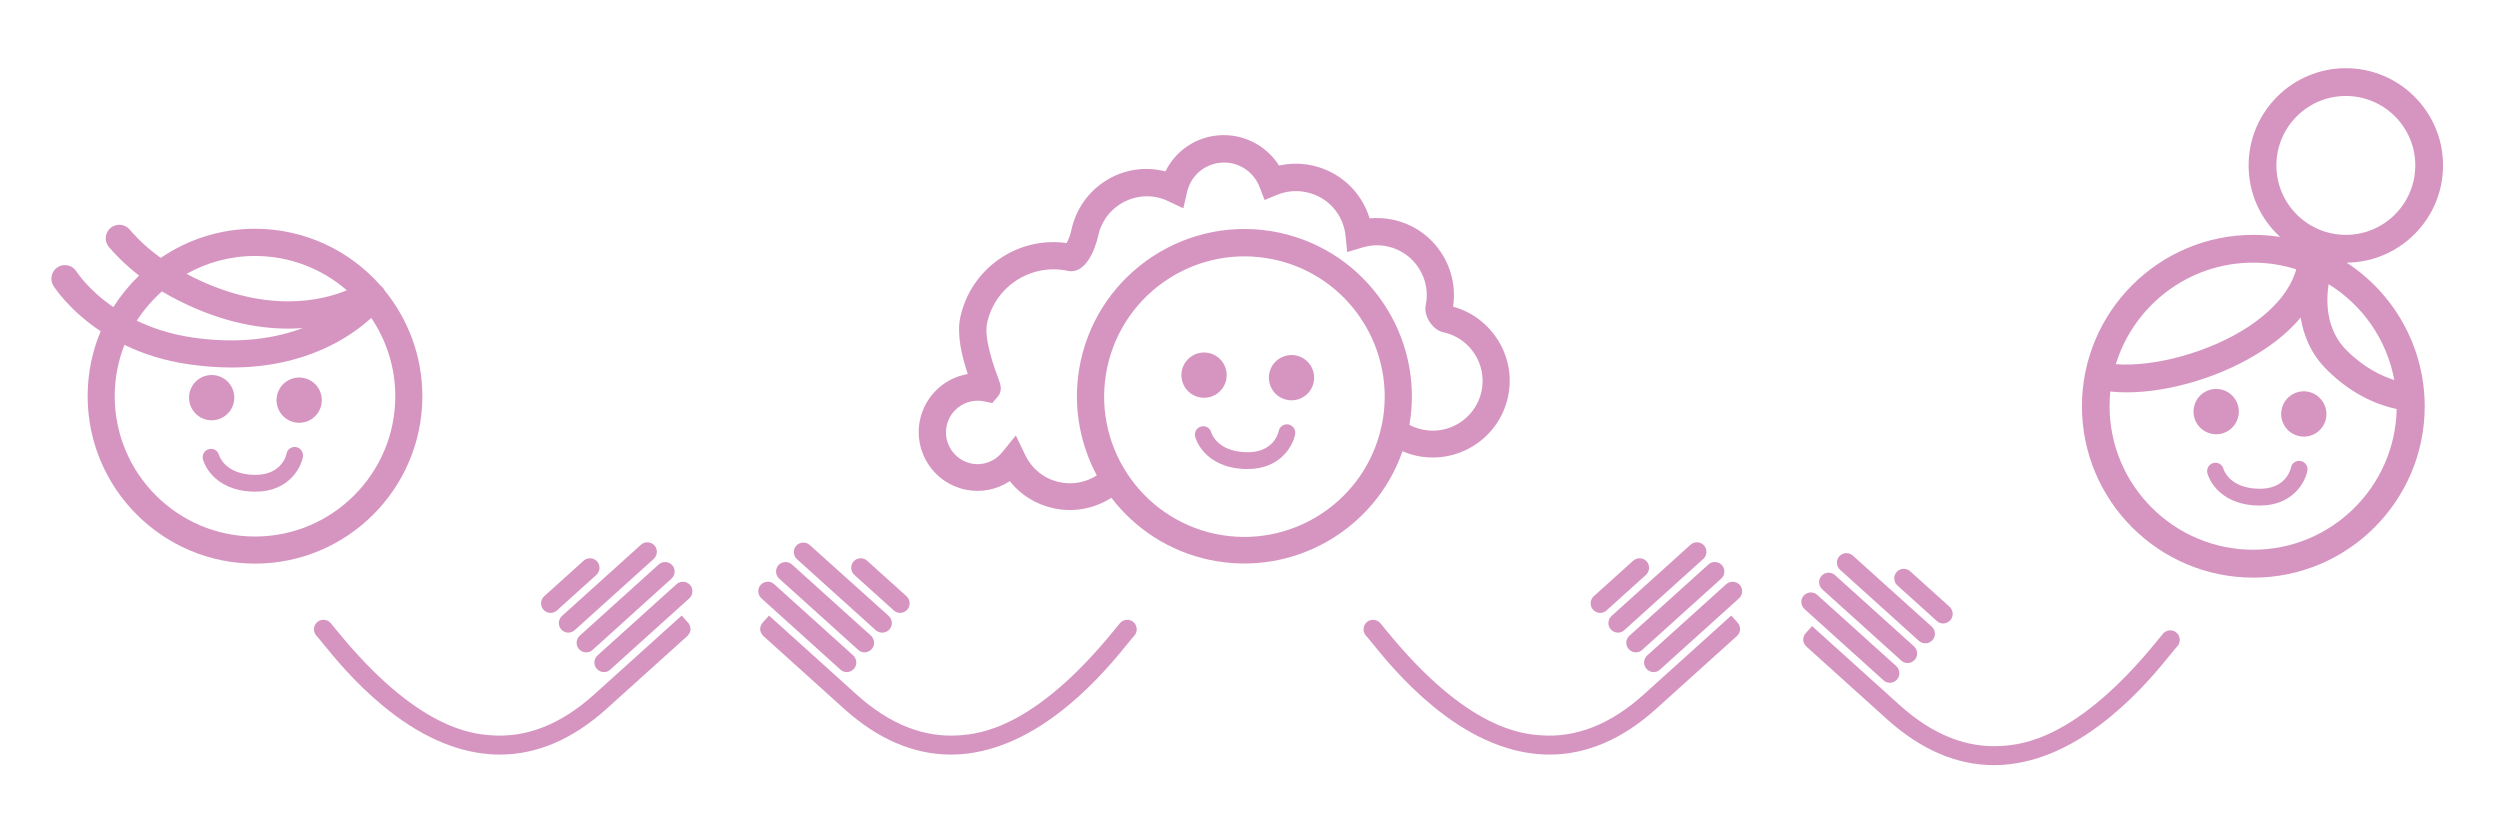
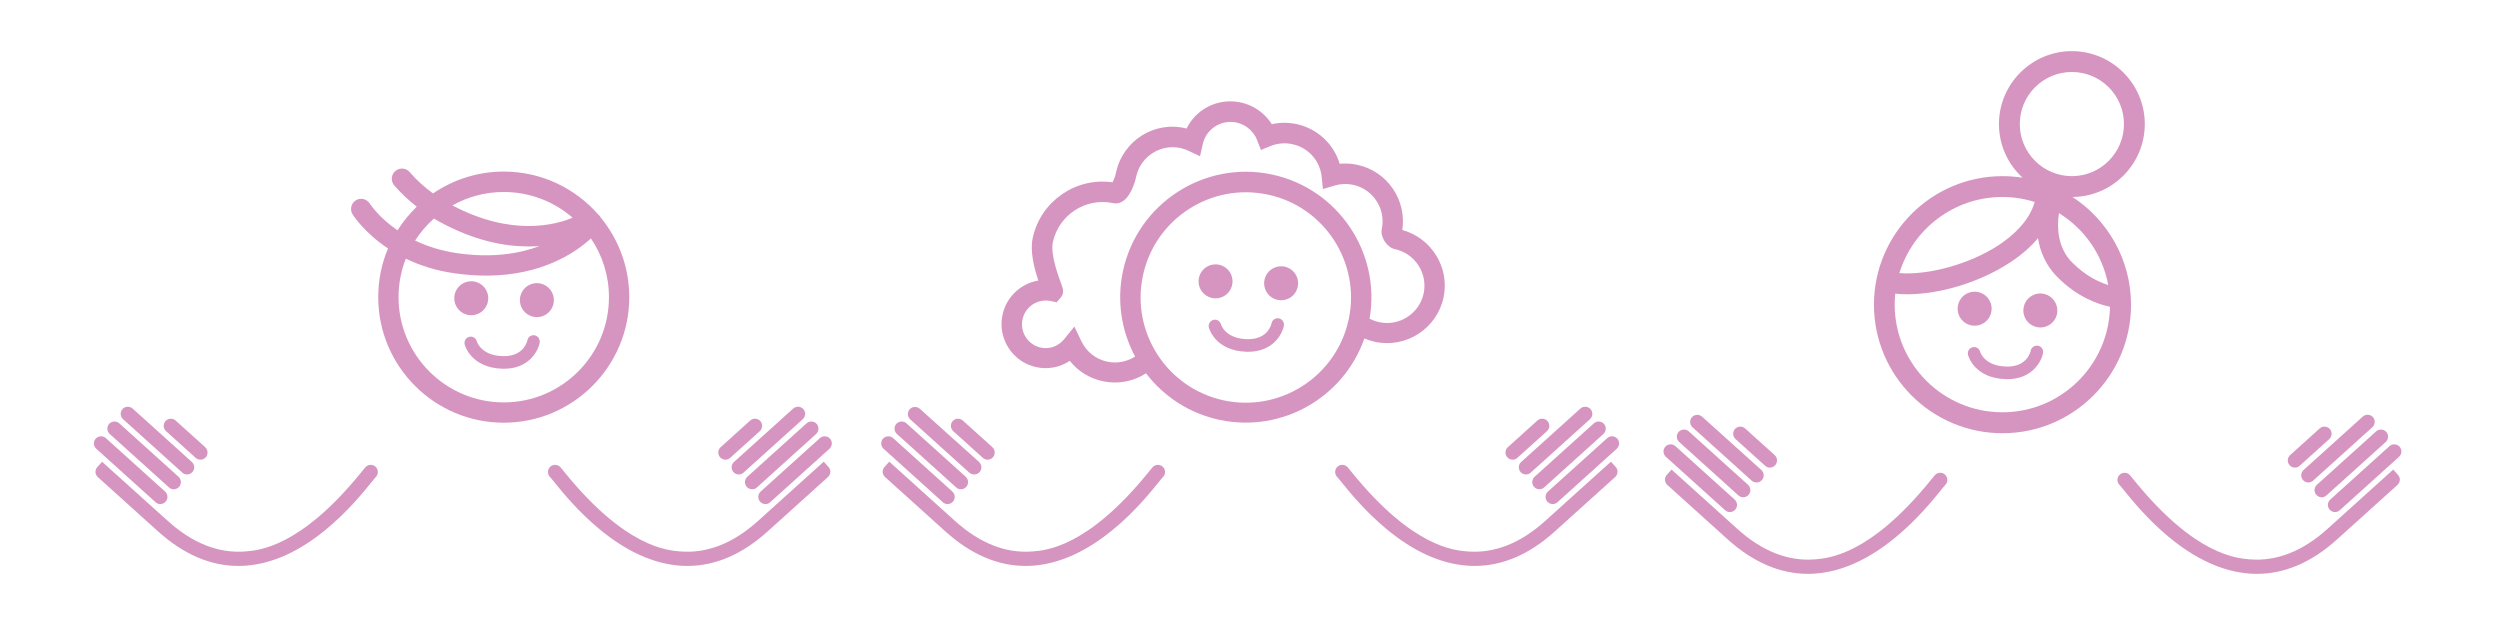
- <svg xmlns="http://www.w3.org/2000/svg" version="1.1" x="0px" y="0px" viewBox="0 0 1800 600" style="enable-background:new 0 0 1800 600;" xml:space="preserve">
+ <svg xmlns="http://www.w3.org/2000/svg" version="1.1" x="0px" y="0px" viewBox="0 0 2400 600" style="enable-background:new 0 0 2400 600;" xml:space="preserve">
  <style type="text/css">
	.st0{fill:#BEA3CC;}
	.st1{fill:#442856;}
	.st2{fill:#D695C0;}
	.st3{fill:#785089;}
	.st4{fill:none;stroke:#442856;stroke-width:15;stroke-miterlimit:10;}
	.st5{fill:#E34D99;}
	.st6{fill:#EC8231;}
	.st7{fill:#76BF60;}
	.st8{fill:#489B91;}
	.st9{fill:none;stroke:#BEA3CC;stroke-width:15;stroke-linecap:round;stroke-miterlimit:10;stroke-dasharray:12,21;}
	.st10{clip-path:url(#SVGID_2_);}
	.st11{fill:none;stroke:#D695C0;stroke-width:16;stroke-miterlimit:10;}
	.st12{fill:none;stroke:#785089;stroke-width:15;stroke-linecap:round;stroke-miterlimit:10;}
	.st13{fill:#C7E2C0;}
	.st14{fill:#9BD2CA;}
	.st15{fill:#FBC089;}
	.st16{fill:#E9A6C9;}
	.st17{fill:#F0CEE2;}
+ 	.st18{fill:none;stroke:#442856;stroke-width:15;stroke-linecap:round;stroke-miterlimit:10;}
</style>
  <g id="Layer_1">
    <g>
-       <g>
-         <path class="st2" d="M1115.6,543.3c-2.5,0-5-0.1-7.6-0.3c-25.3-2-51.1-13.7-76.7-34.9c-20.5-16.9-35.5-35.4-43.6-45.4     c-1.8-2.3-3.3-4-4.2-5c-2.5-2.8-2.3-7.1,0.5-9.7c2.8-2.5,7.1-2.3,9.7,0.5c1.1,1.3,2.6,3.1,4.6,5.6     c57.9,71.2,97.7,74.3,110.8,75.3c25.6,2,50.6-7.9,74.3-29.3l63.1-56.9l4.6,5.1c0.2,0.2,4.2,4.8-0.5,9.6l0,0c0,0-0.2,0.2-0.5,0.5     c0,0,0,0,0,0l-0.6,0.5c-3.5,3.1-16.2,14.6-56.9,51.3C1168.3,532.2,1142.4,543.3,1115.6,543.3z" />
-         <path class="st2" d="M1190.6,483.9c-1.9,0-3.7-0.8-5.1-2.3c-2.5-2.8-2.3-7.1,0.5-9.7l56.9-51.3c2.8-2.5,7.1-2.3,9.7,0.5     c2.5,2.8,2.3,7.1-0.5,9.7l-56.9,51.3C1193.8,483.4,1192.2,483.9,1190.6,483.9z" />
-         <path class="st2" d="M1177.8,469.7c-1.9,0-3.7-0.8-5.1-2.3c-2.5-2.8-2.3-7.1,0.5-9.7l56.9-51.3c2.8-2.5,7.1-2.3,9.7,0.5     c2.5,2.8,2.3,7.1-0.5,9.7l-56.9,51.3C1181,469.2,1179.4,469.7,1177.8,469.7z" />
-         <path class="st2" d="M1152.1,441.3c-1.9,0-3.7-0.8-5.1-2.3c-2.5-2.8-2.3-7.1,0.5-9.7l28.4-25.6c2.8-2.5,7.1-2.3,9.7,0.5     c2.5,2.8,2.3,7.1-0.5,9.7l-28.4,25.6C1155.4,440.7,1153.8,441.3,1152.1,441.3z" />
-         <path class="st2" d="M1164.9,455.5c-1.9,0-3.7-0.8-5.1-2.3c-2.5-2.8-2.3-7.1,0.5-9.7l56.9-51.3c2.8-2.5,7.1-2.3,9.7,0.5     c2.5,2.8,2.3,7.1-0.5,9.7l-56.9,51.3C1168.2,454.9,1166.6,455.5,1164.9,455.5z" />
-       </g>
-       <g>
-         <path class="st2" d="M684.6,543.3c2.5,0,5-0.1,7.6-0.3c25.3-2,51.1-13.7,76.7-34.9c20.5-16.9,35.5-35.4,43.6-45.4     c1.8-2.3,3.3-4,4.2-5c2.5-2.8,2.3-7.1-0.5-9.7c-2.8-2.5-7.1-2.3-9.7,0.5c-1.1,1.3-2.6,3.1-4.6,5.6     c-57.9,71.2-97.7,74.3-110.8,75.3c-25.6,2-50.6-7.9-74.3-29.3l-63.1-56.9l-4.6,5.1c-0.2,0.2-4.2,4.8,0.5,9.6l0,0     c0,0,0.2,0.2,0.5,0.5c0,0,0,0,0,0l0.6,0.5c3.5,3.1,16.2,14.6,56.9,51.3C632,532.2,657.9,543.3,684.6,543.3z" />
-         <path class="st2" d="M609.7,483.9c1.9,0,3.7-0.8,5.1-2.3c2.5-2.8,2.3-7.1-0.5-9.7l-56.9-51.3c-2.8-2.5-7.1-2.3-9.7,0.5     c-2.5,2.8-2.3,7.1,0.5,9.7l56.9,51.3C606.4,483.4,608,483.9,609.7,483.9z" />
-         <path class="st2" d="M622.5,469.7c1.9,0,3.7-0.8,5.1-2.3c2.5-2.8,2.3-7.1-0.5-9.7l-56.9-51.3c-2.8-2.5-7.1-2.3-9.7,0.5     c-2.5,2.8-2.3,7.1,0.5,9.7l56.9,51.3C619.2,469.2,620.9,469.7,622.5,469.7z" />
-         <path class="st2" d="M648.1,441.3c1.9,0,3.7-0.8,5.1-2.3c2.5-2.8,2.3-7.1-0.5-9.7l-28.4-25.6c-2.8-2.5-7.1-2.3-9.7,0.5     c-2.5,2.8-2.3,7.1,0.5,9.7l28.4,25.6C644.8,440.7,646.5,441.3,648.1,441.3z" />
-         <path class="st2" d="M635.3,455.5c1.9,0,3.7-0.8,5.1-2.3c2.5-2.8,2.3-7.1-0.5-9.7L583,392.4c-2.8-2.5-7.1-2.3-9.7,0.5     c-2.5,2.8-2.3,7.1,0.5,9.7l56.9,51.3C632,454.9,633.7,455.5,635.3,455.5z" />
-       </g>
-       <g>
-         <path class="st2" d="M1046.2,220.8c4.4-28.8-14.4-56.5-43.3-62.6c-5.5-1.2-11.2-1.5-16.8-1c-5.8-19.1-21.4-33.8-41.5-38.1     c-7.9-1.7-15.9-1.6-23.7,0.1c-7.9-12.5-21.5-20.8-36.6-21.8c-19.4-1.3-36.9,9.2-45.2,26c-30.6-7.9-61.2,11.6-67.7,42.2     c-0.7,3.4-2.2,7.1-3.4,9.4c-35.3-5-69,18.2-76.6,53.5c-2.6,12.1,0.9,27.3,5.4,40.8c-16.6,2.8-30.7,15.5-34.4,33     c-4.9,22.9,9.8,45.4,32.6,50.2c11.3,2.4,22.7,0.1,32-6.1c7.9,10,19,16.9,31.8,19.6c14.4,3.1,29.2,0.2,41.4-7.6     c16.9,22.1,41.4,38.5,70.7,44.7c60,12.7,119.2-21.7,138.9-78.2c3.3,1.4,6.7,2.5,10.3,3.3c29.9,6.3,59.4-12.8,65.7-42.7     C1091.9,257,1074.3,228.5,1046.2,220.8z M994.8,306.5c0,0.1-0.1,0.3-0.1,0.4l0,0c-0.1,0.5-0.3,0.9-0.4,1.4l-0.9,3.8     c-13.9,51.3-65.8,83.4-118.4,72.3c-54.5-11.6-89.4-65.3-77.8-119.8c11.6-54.5,65.3-89.4,119.8-77.8     C971.4,198.2,1006.3,252,994.8,306.5z M1066.7,281.7c-4.1,19.3-23.2,31.7-42.5,27.6c-3.3-0.7-6.4-1.8-9.4-3.4     c11-63.4-30.3-124.9-93.8-138.4c-65-13.8-129.2,27.9-143,92.9c-6.1,28.9-1.3,57.6,11.7,81.9c-7.9,5-17.4,6.9-26.7,4.9     c-11-2.3-20-9.5-24.9-19.7l-6.7-14l-9.8,12.1c-5.5,6.8-14.1,9.9-22.4,8.1c-12.3-2.6-20.2-14.8-17.6-27.1     c2.6-12.3,14.8-20.2,27.1-17.6l5.7,1.2l3.8-4.4c3.9-4.5,2.2-8.9,0.5-13.6c-2.6-6.9-10.4-28-8-39.5c5.6-26.4,31.6-43.3,58-37.7     c15.8,3.3,21.8-24.1,22-25.3c4.1-19.3,23.2-31.7,42.5-27.6c2.6,0.6,5.2,1.4,7.8,2.7l11,5.2l2.7-11.8c3-13.1,15-22,28.5-21.1     c10.6,0.7,19.9,7.6,23.7,17.6l3.6,9.3l9.2-3.8c6.6-2.7,13.9-3.3,20.9-1.8c15.3,3.2,26.6,15.8,28.2,31.4l1.2,11.7l11.3-3.4     c5.7-1.7,11.8-1.9,17.6-0.7c19.3,4.1,31.7,23.2,27.6,42.5c-1.6,7.6,5,17.7,12.6,19.3C1058.4,243.3,1070.8,262.4,1066.7,281.7z" />
-         <ellipse transform="matrix(0.9958 -9.180736e-02 9.180736e-02 0.9958 -21.1407 80.7254)" class="st2" cx="866.9" cy="270.1" rx="16.3" ry="16.3" />
-         <ellipse transform="matrix(0.895 -0.446 0.446 0.895 -23.6405 443.3102)" class="st2" cx="929.9" cy="271.9" rx="16.3" ry="16.3" />
-         <path class="st2" d="M927.7,305.6c-3.2-0.6-6.4,1.5-7,4.7c-0.3,1.6-3.9,15.8-23.4,15.3c-20.9-0.5-25-13.6-25.2-14.3     c-0.9-3.2-4.1-5.1-7.3-4.2c-3.2,0.8-5.1,4.1-4.3,7.3c0.2,0.9,6.1,22.5,36.5,23.3c0.4,0,0.9,0,1.3,0c23.2,0,32.5-16.2,34.2-25     C933.1,309.4,931,306.3,927.7,305.6z" />
-       </g>
-       <g>
-         <path class="st2" d="M359.9,543.3c-2.5,0-5-0.1-7.6-0.3c-25.3-2-51.1-13.7-76.7-34.9c-20.5-16.9-35.5-35.4-43.6-45.4     c-1.8-2.3-3.3-4-4.2-5c-2.5-2.8-2.3-7.1,0.5-9.7c2.8-2.5,7.1-2.3,9.7,0.5c1.1,1.3,2.6,3.1,4.6,5.6     c57.9,71.2,97.7,74.3,110.8,75.3c25.6,2,50.6-7.9,74.3-29.3l63.1-56.9l4.6,5.1c0.2,0.2,4.2,4.8-0.5,9.6l0,0c0,0-0.2,0.2-0.5,0.5     c0,0,0,0,0,0l-0.6,0.5c-3.5,3.1-16.2,14.6-56.9,51.3C412.5,532.2,386.7,543.3,359.9,543.3z" />
-         <path class="st2" d="M434.8,483.9c-1.9,0-3.7-0.8-5.1-2.3c-2.5-2.8-2.3-7.1,0.5-9.7l56.9-51.3c2.8-2.5,7.1-2.3,9.7,0.5     c2.5,2.8,2.3,7.1-0.5,9.7l-56.9,51.3C438.1,483.4,436.5,483.9,434.8,483.9z" />
-         <path class="st2" d="M422,469.7c-1.9,0-3.7-0.8-5.1-2.3c-2.5-2.8-2.3-7.1,0.5-9.7l56.9-51.3c2.8-2.5,7.1-2.3,9.7,0.5     c2.5,2.8,2.3,7.1-0.5,9.7L426.6,468C425.3,469.2,423.7,469.7,422,469.7z" />
-         <path class="st2" d="M396.4,441.3c-1.9,0-3.7-0.8-5.1-2.3c-2.5-2.8-2.3-7.1,0.5-9.7l28.4-25.6c2.8-2.5,7.1-2.3,9.7,0.5     c2.5,2.8,2.3,7.1-0.5,9.7L401,439.5C399.7,440.7,398,441.3,396.4,441.3z" />
-         <path class="st2" d="M409.2,455.5c-1.9,0-3.7-0.8-5.1-2.3c-2.5-2.8-2.3-7.1,0.5-9.7l56.9-51.3c2.8-2.5,7.1-2.3,9.7,0.5     c2.5,2.8,2.3,7.1-0.5,9.7l-56.9,51.3C412.5,454.9,410.8,455.5,409.2,455.5z" />
-       </g>
-       <g>
-         <path class="st2" d="M1689.6,189.1c38.3-0.3,69.4-31.6,69.4-70c0-38.6-31.4-70-70-70s-70,31.4-70,70c0,20.4,8.7,38.7,22.7,51.5     c-6.3-1-12.8-1.5-19.3-1.5c-68,0-123.4,55.3-123.4,123.4s55.3,123.4,123.4,123.4s123.4-55.3,123.4-123.4     C1745.7,249.2,1723.3,211.1,1689.6,189.1z M1639,119.1c0-27.6,22.4-50,50-50s50,22.4,50,50c0,27.6-22.4,50-50,50     S1639,146.7,1639,119.1z M1723.9,273.6c-8.8-2.7-21.6-8.6-34.5-21.5c-15-15-14.6-35.8-12.8-47.5     C1700.9,219.6,1718.5,244.4,1723.9,273.6z M1622.3,189.1c10.8,0,21.2,1.7,31,4.8c-5.2,18.5-21,32.4-34.1,41.1     c-27.7,18.4-67.8,29.4-95.8,27.2C1536.4,219.9,1575.8,189.1,1622.3,189.1z M1622.3,395.8c-57,0-103.4-46.4-103.4-103.4     c0-3.6,0.2-7.1,0.5-10.5c3.7,0.4,7.6,0.6,11.7,0.6c31.4,0,70.1-11.6,99.1-30.9c10.6-7,19.4-14.7,26.3-23     c1.9,12.4,7.1,25.9,18.7,37.5c19.3,19.3,38.9,26,50.4,28.4C1724.5,350.6,1678.6,395.8,1622.3,395.8z" />
-         <path class="st2" d="M1611.6,299.7c1.9-8.8-3.8-17.5-12.6-19.3c-8.8-1.9-17.5,3.8-19.3,12.6c-1.9,8.8,3.8,17.5,12.6,19.3     C1601.1,314.2,1609.8,308.5,1611.6,299.7z" />
-         <path class="st2" d="M1662.1,282.1c-8.8-1.9-17.5,3.8-19.3,12.6c-1.9,8.8,3.8,17.5,12.6,19.3c8.8,1.9,17.5-3.8,19.3-12.6     C1676.5,292.7,1670.9,284,1662.1,282.1z" />
-         <path class="st2" d="M1656.5,331.9c-3.2-0.6-6.4,1.5-7,4.7c-0.3,1.6-3.9,15.8-23.4,15.3c-20.9-0.5-25-13.6-25.2-14.3     c-0.9-3.2-4.1-5.1-7.3-4.2c-3.2,0.8-5.1,4.1-4.3,7.3c0.2,0.9,6.1,22.5,36.5,23.3c0.5,0,0.9,0,1.3,0c23.2,0,32.5-16.2,34.2-25     C1661.9,335.7,1659.8,332.5,1656.5,331.9z" />
-       </g>
-       <g>
-         <ellipse transform="matrix(0.9958 -9.180736e-02 9.180736e-02 0.9958 -25.6432 15.2035)" class="st2" cx="152.4" cy="286.3" rx="16.3" ry="16.3" />
-         <ellipse transform="matrix(0.895 -0.446 0.446 0.895 -105.8665 126.3362)" class="st2" cx="215.4" cy="288.1" rx="16.3" ry="16.3" />
-         <path class="st2" d="M213.3,321.9c-3.3-0.6-6.4,1.5-7,4.8c-0.1,0.6-3.3,15.7-23.4,15.2c-20.9-0.5-25-13.6-25.2-14.3     c-0.9-3.2-4.1-5.1-7.3-4.2c-3.2,0.8-5.1,4.1-4.3,7.3c0.2,0.9,6.1,22.5,36.5,23.3c0.4,0,0.9,0,1.3,0c23.2,0,32.5-16.2,34.2-25     C218.6,325.6,216.5,322.5,213.3,321.9z" />
-         <path class="st2" d="M277,209.2c-0.7-1.3-1.6-2.5-2.8-3.4c0,0-0.1,0-0.1-0.1c-22.1-25.1-54.5-41-90.5-41     c-25.2,0-48.5,7.8-67.9,21c-8.4-6.1-15.9-12.9-22.4-20.5c-3.5-4.1-9.7-4.5-13.8-1c-4.1,3.5-4.5,9.7-1,13.8     c6.4,7.4,13.7,14.3,21.6,20.4c-7,6.8-13.2,14.4-18.5,22.7c-17.8-12.2-26-24.8-26.6-25.7c-2.9-4.5-8.9-5.9-13.4-3.1     c-4.6,2.9-6,8.9-3.1,13.5c0.7,1.1,11.2,17.6,34,32.7c-6.1,14.4-9.4,30.2-9.4,46.8c0,66.5,54.1,120.5,120.5,120.5     c66.5,0,120.5-54.1,120.5-120.5C304.1,256.5,293.9,230,277,209.2z M249.7,209c-16.7,7-58.6,18.2-115.4-11.8     c14.6-8.2,31.4-12.9,49.3-12.9C208.8,184.3,232,193.6,249.7,209z M116.6,209.8c1.9,1.1,3.8,2.2,5.7,3.3     c32.9,17.9,61.8,23.5,85,23.5c3.7,0,7.3-0.1,10.7-0.4c-19.1,7.2-45.1,11.7-78.7,6.9c-16.1-2.3-29.6-6.8-40.8-12.2     C103.6,223,109.7,215.9,116.6,209.8z M183.6,386.3c-55.7,0-101-45.3-101-101c0-13.1,2.5-25.5,7-37c12.9,6.3,28.5,11.5,47,14.1     c10.7,1.5,20.7,2.2,30.1,2.2c53.9,0,86.2-22.5,100.6-35.7c10.9,16.1,17.3,35.5,17.3,56.4C284.6,341,239.3,386.3,183.6,386.3z" />
-       </g>
-       <g>
-         <path class="st2" d="M1435.6,550.9c2.5,0,5-0.1,7.6-0.3c25.3-2,51.1-13.7,76.7-34.9c20.5-16.9,35.5-35.4,43.6-45.4     c1.8-2.3,3.3-4,4.2-5c2.5-2.8,2.3-7.1-0.5-9.7c-2.8-2.5-7.1-2.3-9.7,0.5c-1.1,1.3-2.6,3.1-4.6,5.6     c-57.9,71.2-97.7,74.3-110.8,75.3c-25.6,2-50.6-7.9-74.3-29.3l-63.1-56.9l-4.6,5.1c-0.2,0.2-4.2,4.8,0.5,9.6l0,0     c0,0,0.2,0.2,0.5,0.5c0,0,0,0,0,0l0.6,0.5c3.5,3.1,16.2,14.6,56.9,51.3C1383,539.8,1408.9,550.9,1435.6,550.9z" />
-         <path class="st2" d="M1360.7,491.6c1.9,0,3.7-0.8,5.1-2.3c2.5-2.8,2.3-7.1-0.5-9.7l-56.9-51.3c-2.8-2.5-7.1-2.3-9.7,0.5     c-2.5,2.8-2.3,7.1,0.5,9.7l56.9,51.3C1357.4,491,1359.1,491.6,1360.7,491.6z" />
-         <path class="st2" d="M1373.5,477.4c1.9,0,3.7-0.8,5.1-2.3c2.5-2.8,2.3-7.1-0.5-9.7l-56.9-51.3c-2.8-2.5-7.1-2.3-9.7,0.5     c-2.5,2.8-2.3,7.1,0.5,9.7l56.9,51.3C1370.2,476.8,1371.9,477.4,1373.5,477.4z" />
-         <path class="st2" d="M1399.1,448.9c1.9,0,3.7-0.8,5.1-2.3c2.5-2.8,2.3-7.1-0.5-9.7l-28.4-25.6c-2.8-2.5-7.1-2.3-9.7,0.5     c-2.5,2.8-2.3,7.1,0.5,9.7l28.4,25.6C1395.9,448.4,1397.5,448.9,1399.1,448.9z" />
-         <path class="st2" d="M1386.3,463.2c1.9,0,3.7-0.8,5.1-2.3c2.5-2.8,2.3-7.1-0.5-9.7L1334,400c-2.8-2.5-7.1-2.3-9.7,0.5     c-2.5,2.8-2.3,7.1,0.5,9.7l56.9,51.3C1383,462.6,1384.7,463.2,1386.3,463.2z" />
-       </g>
+       <path class="st2" d="M1415.6,543.3c-2.5,0-5-0.1-7.6-0.3c-25.3-2-51.1-13.7-76.7-34.9c-20.5-16.9-35.5-35.4-43.6-45.4    c-1.8-2.3-3.3-4-4.2-5c-2.5-2.8-2.3-7.1,0.5-9.7c2.8-2.5,7.1-2.3,9.7,0.5c1.1,1.3,2.6,3.1,4.6,5.6c57.9,71.2,97.7,74.3,110.8,75.3    c25.6,2,50.6-7.9,74.3-29.3l63.1-56.9l4.6,5.1c0.2,0.2,4.2,4.8-0.5,9.6l0,0c0,0-0.2,0.2-0.5,0.5c0,0,0,0,0,0l-0.6,0.5    c-3.5,3.1-16.2,14.6-56.9,51.3C1468.3,532.2,1442.4,543.3,1415.6,543.3z" />
+       <path class="st2" d="M1490.6,483.9c-1.9,0-3.7-0.8-5.1-2.3c-2.5-2.8-2.3-7.1,0.5-9.7l56.9-51.3c2.8-2.5,7.1-2.3,9.7,0.5    c2.5,2.8,2.3,7.1-0.5,9.7l-56.9,51.3C1493.8,483.4,1492.2,483.9,1490.6,483.9z" />
+       <path class="st2" d="M1477.8,469.7c-1.9,0-3.7-0.8-5.1-2.3c-2.5-2.8-2.3-7.1,0.5-9.7l56.9-51.3c2.8-2.5,7.1-2.3,9.7,0.5    c2.5,2.8,2.3,7.1-0.5,9.7l-56.9,51.3C1481,469.2,1479.4,469.7,1477.8,469.7z" />
+       <path class="st2" d="M1452.1,441.3c-1.9,0-3.7-0.8-5.1-2.3c-2.5-2.8-2.3-7.1,0.5-9.7l28.4-25.6c2.8-2.5,7.1-2.3,9.7,0.5    c2.5,2.8,2.3,7.1-0.5,9.7l-28.4,25.6C1455.4,440.7,1453.8,441.3,1452.1,441.3z" />
+       <path class="st2" d="M1464.9,455.5c-1.9,0-3.7-0.8-5.1-2.3c-2.5-2.8-2.3-7.1,0.5-9.7l56.9-51.3c2.8-2.5,7.1-2.3,9.7,0.5    c2.5,2.8,2.3,7.1-0.5,9.7l-56.9,51.3C1468.2,454.9,1466.6,455.5,1464.9,455.5z" />
+     </g>
+     <g>
+       <path class="st2" d="M984.6,543.3c2.5,0,5-0.1,7.6-0.3c25.3-2,51.1-13.7,76.7-34.9c20.5-16.9,35.5-35.4,43.6-45.4    c1.8-2.3,3.3-4,4.2-5c2.5-2.8,2.3-7.1-0.5-9.7c-2.8-2.5-7.1-2.3-9.7,0.5c-1.1,1.3-2.6,3.1-4.6,5.6    c-57.9,71.2-97.7,74.3-110.8,75.3c-25.6,2-50.6-7.9-74.3-29.3l-63.1-56.9l-4.6,5.1c-0.2,0.2-4.2,4.8,0.5,9.6l0,0    c0,0,0.2,0.2,0.5,0.5c0,0,0,0,0,0l0.6,0.5c3.5,3.1,16.2,14.6,56.9,51.3C932,532.2,957.9,543.3,984.6,543.3z" />
+       <path class="st2" d="M909.7,483.9c1.9,0,3.7-0.8,5.1-2.3c2.5-2.8,2.3-7.1-0.5-9.7l-56.9-51.3c-2.8-2.5-7.1-2.3-9.7,0.5    c-2.5,2.8-2.3,7.1,0.5,9.7l56.9,51.3C906.4,483.4,908,483.9,909.7,483.9z" />
+       <path class="st2" d="M922.5,469.7c1.9,0,3.7-0.8,5.1-2.3c2.5-2.8,2.3-7.1-0.5-9.7l-56.9-51.3c-2.8-2.5-7.1-2.3-9.7,0.5    c-2.5,2.8-2.3,7.1,0.5,9.7l56.9,51.3C919.2,469.2,920.9,469.7,922.5,469.7z" />
+       <path class="st2" d="M948.1,441.3c1.9,0,3.7-0.8,5.1-2.3c2.5-2.8,2.3-7.1-0.5-9.7l-28.4-25.6c-2.8-2.5-7.1-2.3-9.7,0.5    c-2.5,2.8-2.3,7.1,0.5,9.7l28.4,25.6C944.8,440.7,946.5,441.3,948.1,441.3z" />
+       <path class="st2" d="M935.3,455.5c1.9,0,3.7-0.8,5.1-2.3c2.5-2.8,2.3-7.1-0.5-9.7L883,392.4c-2.8-2.5-7.1-2.3-9.7,0.5    c-2.5,2.8-2.3,7.1,0.5,9.7l56.9,51.3C932,454.9,933.7,455.5,935.3,455.5z" />
+     </g>
+     <g>
+       <path class="st2" d="M1346.2,220.8c4.4-28.8-14.4-56.5-43.3-62.6c-5.5-1.2-11.2-1.5-16.8-1c-5.8-19.1-21.4-33.8-41.5-38.1    c-7.9-1.7-15.9-1.6-23.7,0.1c-7.9-12.5-21.5-20.8-36.6-21.8c-19.4-1.3-36.9,9.2-45.2,26c-30.6-7.9-61.2,11.6-67.7,42.2    c-0.7,3.4-2.2,7.1-3.4,9.4c-35.3-5-69,18.2-76.6,53.5c-2.6,12.1,0.9,27.3,5.4,40.8c-16.6,2.8-30.7,15.5-34.4,33    c-4.9,22.9,9.8,45.4,32.6,50.2c11.3,2.4,22.7,0.1,32-6.1c7.9,10,19,16.9,31.8,19.6c14.4,3.1,29.2,0.2,41.4-7.6    c16.9,22.1,41.4,38.5,70.7,44.7c60,12.7,119.2-21.7,138.9-78.2c3.3,1.4,6.7,2.5,10.3,3.3c29.9,6.3,59.4-12.8,65.7-42.7    C1391.9,257,1374.3,228.5,1346.2,220.8z M1294.8,306.5c0,0.1-0.1,0.3-0.1,0.4l0,0c-0.1,0.5-0.3,0.9-0.4,1.4l-0.9,3.8    c-13.9,51.3-65.8,83.4-118.4,72.3c-54.5-11.6-89.4-65.3-77.8-119.8c11.6-54.5,65.3-89.4,119.8-77.8    C1271.4,198.2,1306.3,252,1294.8,306.5z M1366.7,281.7c-4.1,19.3-23.2,31.7-42.5,27.6c-3.3-0.7-6.4-1.8-9.4-3.4    c11-63.4-30.3-124.9-93.8-138.4c-65-13.8-129.2,27.9-143,92.9c-6.1,28.9-1.3,57.6,11.7,81.9c-7.9,5-17.4,6.9-26.7,4.9    c-11-2.3-20-9.5-24.9-19.7l-6.7-14l-9.8,12.1c-5.5,6.8-14.1,9.9-22.4,8.1c-12.3-2.6-20.2-14.8-17.6-27.1    c2.6-12.3,14.8-20.2,27.1-17.6l5.7,1.2l3.8-4.4c3.9-4.5,2.2-8.9,0.5-13.6c-2.6-6.9-10.4-28-8-39.5c5.6-26.4,31.6-43.3,58-37.7    c15.8,3.3,21.8-24.1,22-25.3c4.1-19.3,23.2-31.7,42.5-27.6c2.6,0.6,5.2,1.4,7.8,2.7l11,5.2l2.7-11.8c3-13.1,15-22,28.5-21.1    c10.6,0.7,19.9,7.6,23.7,17.6l3.6,9.3l9.2-3.8c6.6-2.7,13.9-3.3,20.9-1.8c15.3,3.2,26.6,15.8,28.2,31.4l1.2,11.7l11.3-3.4    c5.7-1.7,11.8-1.9,17.6-0.7c19.3,4.1,31.7,23.2,27.6,42.5c-1.6,7.6,5,17.7,12.6,19.3C1358.4,243.3,1370.8,262.4,1366.7,281.7z" />
+       <ellipse transform="matrix(0.9958 -9.180736e-02 9.180736e-02 0.9958 -19.8738 108.2676)" class="st2" cx="1166.9" cy="270.1" rx="16.3" ry="16.3" />
+       <ellipse transform="matrix(0.895 -0.446 0.446 0.895 7.857 577.1252)" class="st2" cx="1229.9" cy="271.9" rx="16.3" ry="16.3" />
+       <path class="st2" d="M1227.7,305.6c-3.2-0.6-6.4,1.5-7,4.7c-0.3,1.6-3.9,15.8-23.4,15.3c-20.9-0.5-25-13.6-25.2-14.3    c-0.9-3.2-4.1-5.1-7.3-4.2c-3.2,0.8-5.1,4.1-4.3,7.3c0.2,0.9,6.1,22.5,36.5,23.3c0.4,0,0.9,0,1.3,0c23.2,0,32.5-16.2,34.2-25    C1233.1,309.4,1231,306.3,1227.7,305.6z" />
+     </g>
+     <g>
+       <path class="st2" d="M659.9,543.3c-2.5,0-5-0.1-7.6-0.3c-25.3-2-51.1-13.7-76.7-34.9c-20.5-16.9-35.5-35.4-43.6-45.4    c-1.8-2.3-3.3-4-4.2-5c-2.5-2.8-2.3-7.1,0.5-9.7c2.8-2.5,7.1-2.3,9.7,0.5c1.1,1.3,2.6,3.1,4.6,5.6c57.9,71.2,97.7,74.3,110.8,75.3    c25.6,2,50.6-7.9,74.3-29.3l63.1-56.9l4.6,5.1c0.2,0.2,4.2,4.8-0.5,9.6l0,0c0,0-0.2,0.2-0.5,0.5c0,0,0,0,0,0l-0.6,0.5    c-3.5,3.1-16.2,14.6-56.9,51.3C712.5,532.2,686.7,543.3,659.9,543.3z" />
+       <path class="st2" d="M734.8,483.9c-1.9,0-3.7-0.8-5.1-2.3c-2.5-2.8-2.3-7.1,0.5-9.7l56.9-51.3c2.8-2.5,7.1-2.3,9.7,0.5    c2.5,2.8,2.3,7.1-0.5,9.7l-56.9,51.3C738.1,483.4,736.5,483.9,734.8,483.9z" />
+       <path class="st2" d="M722,469.7c-1.9,0-3.7-0.8-5.1-2.3c-2.5-2.8-2.3-7.1,0.5-9.7l56.9-51.3c2.8-2.5,7.1-2.3,9.7,0.5    c2.5,2.8,2.3,7.1-0.5,9.7L726.6,468C725.3,469.2,723.7,469.7,722,469.7z" />
+       <path class="st2" d="M696.4,441.3c-1.9,0-3.7-0.8-5.1-2.3c-2.5-2.8-2.3-7.1,0.5-9.7l28.4-25.6c2.8-2.5,7.1-2.3,9.7,0.5    c2.5,2.8,2.3,7.1-0.5,9.7L701,439.5C699.7,440.7,698,441.3,696.4,441.3z" />
+       <path class="st2" d="M709.2,455.5c-1.9,0-3.7-0.8-5.1-2.3c-2.5-2.8-2.3-7.1,0.5-9.7l56.9-51.3c2.8-2.5,7.1-2.3,9.7,0.5    c2.5,2.8,2.3,7.1-0.5,9.7l-56.9,51.3C712.5,454.9,710.8,455.5,709.2,455.5z" />
+     </g>
+     <g>
+       <path class="st2" d="M1989.6,189.1c38.3-0.3,69.4-31.6,69.4-70c0-38.6-31.4-70-70-70s-70,31.4-70,70c0,20.4,8.7,38.7,22.7,51.5    c-6.3-1-12.8-1.5-19.3-1.5c-68,0-123.4,55.3-123.4,123.4s55.3,123.4,123.4,123.4s123.4-55.3,123.4-123.4    C2045.7,249.2,2023.3,211.1,1989.6,189.1z M1939,119.1c0-27.6,22.4-50,50-50s50,22.4,50,50c0,27.6-22.4,50-50,50    S1939,146.7,1939,119.1z M2023.9,273.6c-8.8-2.7-21.6-8.6-34.5-21.5c-15-15-14.6-35.8-12.8-47.5    C2000.9,219.6,2018.5,244.4,2023.9,273.6z M1922.3,189.1c10.8,0,21.2,1.7,31,4.8c-5.2,18.5-21,32.4-34.1,41.1    c-27.7,18.4-67.8,29.4-95.8,27.2C1836.4,219.9,1875.8,189.1,1922.3,189.1z M1922.3,395.8c-57,0-103.4-46.4-103.4-103.4    c0-3.6,0.2-7.1,0.5-10.5c3.7,0.4,7.6,0.6,11.7,0.6c31.4,0,70.1-11.6,99.1-30.9c10.6-7,19.4-14.7,26.3-23    c1.9,12.4,7.1,25.9,18.7,37.5c19.3,19.3,38.9,26,50.4,28.4C2024.5,350.6,1978.6,395.8,1922.3,395.8z" />
+       <path class="st2" d="M1911.6,299.7c1.9-8.8-3.8-17.5-12.6-19.3c-8.8-1.9-17.5,3.8-19.3,12.6c-1.9,8.8,3.8,17.5,12.6,19.3    C1901.1,314.2,1909.8,308.5,1911.6,299.7z" />
+       <path class="st2" d="M1962.1,282.1c-8.8-1.9-17.5,3.8-19.3,12.6c-1.9,8.8,3.8,17.5,12.6,19.3c8.8,1.9,17.5-3.8,19.3-12.6    C1976.5,292.7,1970.9,284,1962.1,282.1z" />
+       <path class="st2" d="M1956.5,331.9c-3.2-0.6-6.4,1.5-7,4.7c-0.3,1.6-3.9,15.8-23.4,15.3c-20.9-0.5-25-13.6-25.2-14.3    c-0.9-3.2-4.1-5.1-7.3-4.2c-3.2,0.8-5.1,4.1-4.3,7.3c0.2,0.9,6.1,22.5,36.5,23.3c0.5,0,0.9,0,1.3,0c23.2,0,32.5-16.2,34.2-25    C1961.9,335.7,1959.8,332.5,1956.5,331.9z" />
+     </g>
+     <g>
+       <ellipse transform="matrix(0.9958 -9.180736e-02 9.180736e-02 0.9958 -24.3763 42.7458)" class="st2" cx="452.4" cy="286.3" rx="16.3" ry="16.3" />
+       <ellipse transform="matrix(0.895 -0.446 0.446 0.895 -74.369 260.1512)" class="st2" cx="515.4" cy="288.1" rx="16.3" ry="16.3" />
+       <path class="st2" d="M513.3,321.9c-3.3-0.6-6.4,1.5-7,4.8c-0.1,0.6-3.3,15.7-23.4,15.2c-20.9-0.5-25-13.6-25.2-14.3    c-0.9-3.2-4.1-5.1-7.3-4.2c-3.2,0.8-5.1,4.1-4.3,7.3c0.2,0.9,6.1,22.5,36.5,23.3c0.4,0,0.9,0,1.3,0c23.2,0,32.5-16.2,34.2-25    C518.6,325.6,516.5,322.5,513.3,321.9z" />
+       <path class="st2" d="M577,209.2c-0.7-1.3-1.6-2.5-2.8-3.4c0,0-0.1,0-0.1-0.1c-22.1-25.1-54.5-41-90.5-41c-25.2,0-48.5,7.8-67.9,21    c-8.4-6.1-15.9-12.9-22.4-20.5c-3.5-4.1-9.7-4.5-13.8-1c-4.1,3.5-4.5,9.7-1,13.8c6.4,7.4,13.7,14.3,21.6,20.4    c-7,6.8-13.2,14.4-18.5,22.7c-17.8-12.2-26-24.8-26.6-25.7c-2.9-4.5-8.9-5.9-13.4-3.1c-4.6,2.9-6,8.9-3.1,13.5    c0.7,1.1,11.2,17.6,34,32.7c-6.1,14.4-9.4,30.2-9.4,46.8c0,66.5,54.1,120.5,120.5,120.5s120.5-54.1,120.5-120.5    C604.1,256.5,593.9,230,577,209.2z M549.7,209c-16.7,7-58.6,18.2-115.4-11.8c14.6-8.2,31.4-12.9,49.3-12.9    C508.8,184.3,532,193.6,549.7,209z M416.6,209.8c1.9,1.1,3.8,2.2,5.7,3.3c32.9,17.9,61.8,23.5,85,23.5c3.7,0,7.3-0.1,10.7-0.4    c-19.1,7.2-45.1,11.7-78.7,6.9c-16.1-2.3-29.6-6.8-40.8-12.2C403.6,223,409.7,215.9,416.6,209.8z M483.6,386.3    c-55.7,0-101-45.3-101-101c0-13.1,2.5-25.5,7-37c12.9,6.3,28.5,11.5,47,14.1c10.7,1.5,20.7,2.2,30.1,2.2    c53.9,0,86.2-22.5,100.6-35.7c10.9,16.1,17.3,35.5,17.3,56.4C584.6,341,539.3,386.3,483.6,386.3z" />
+     </g>
+     <g>
+       <path class="st2" d="M1735.6,550.9c2.5,0,5-0.1,7.6-0.3c25.3-2,51.1-13.7,76.7-34.9c20.5-16.9,35.5-35.4,43.6-45.4    c1.8-2.3,3.3-4,4.2-5c2.5-2.8,2.3-7.1-0.5-9.7c-2.8-2.5-7.1-2.3-9.7,0.5c-1.1,1.3-2.6,3.1-4.6,5.6    c-57.9,71.2-97.7,74.3-110.8,75.3c-25.6,2-50.6-7.9-74.3-29.3l-63.1-56.9l-4.6,5.1c-0.2,0.2-4.2,4.8,0.5,9.6l0,0    c0,0,0.2,0.2,0.5,0.5c0,0,0,0,0,0l0.6,0.5c3.5,3.1,16.2,14.6,56.9,51.3C1683,539.8,1708.9,550.9,1735.6,550.9z" />
+       <path class="st2" d="M1660.7,491.6c1.9,0,3.7-0.8,5.1-2.3c2.5-2.8,2.3-7.1-0.5-9.7l-56.9-51.3c-2.8-2.5-7.1-2.3-9.7,0.5    c-2.5,2.8-2.3,7.1,0.5,9.7l56.9,51.3C1657.4,491,1659.1,491.6,1660.7,491.6z" />
+       <path class="st2" d="M1673.5,477.4c1.9,0,3.7-0.8,5.1-2.3c2.5-2.8,2.3-7.1-0.5-9.7l-56.9-51.3c-2.8-2.5-7.1-2.3-9.7,0.5    c-2.5,2.8-2.3,7.1,0.5,9.7l56.9,51.3C1670.2,476.8,1671.9,477.4,1673.5,477.4z" />
+       <path class="st2" d="M1699.1,448.9c1.9,0,3.7-0.8,5.1-2.3c2.5-2.8,2.3-7.1-0.5-9.7l-28.4-25.6c-2.8-2.5-7.1-2.3-9.7,0.5    c-2.5,2.8-2.3,7.1,0.5,9.7l28.4,25.6C1695.9,448.4,1697.5,448.9,1699.1,448.9z" />
+       <path class="st2" d="M1686.3,463.2c1.9,0,3.7-0.8,5.1-2.3c2.5-2.8,2.3-7.1-0.5-9.7L1634,400c-2.8-2.5-7.1-2.3-9.7,0.5    c-2.5,2.8-2.3,7.1,0.5,9.7l56.9,51.3C1683,462.6,1684.7,463.2,1686.3,463.2z" />
+     </g>
+     <g>
+       <path class="st2" d="M228.9,543.3c2.5,0,5-0.1,7.6-0.3c25.3-2,51.1-13.7,76.7-34.9c20.5-16.9,35.5-35.4,43.6-45.4    c1.8-2.3,3.3-4,4.2-5c2.5-2.8,2.3-7.1-0.5-9.7c-2.8-2.5-7.1-2.3-9.7,0.5c-1.1,1.3-2.6,3.1-4.6,5.6    c-57.9,71.2-97.7,74.3-110.8,75.3c-25.6,2-50.6-7.9-74.3-29.3L98,443.3l-4.6,5.1c-0.2,0.2-4.2,4.8,0.5,9.6l0,0    c0,0,0.2,0.2,0.5,0.5c0,0,0,0,0,0l0.6,0.5c3.5,3.1,16.2,14.6,56.9,51.3C176.3,532.2,202.1,543.3,228.9,543.3z" />
+       <path class="st2" d="M153.9,483.9c1.9,0,3.7-0.8,5.1-2.3c2.5-2.8,2.3-7.1-0.5-9.7l-56.9-51.3c-2.8-2.5-7.1-2.3-9.7,0.5    c-2.5,2.8-2.3,7.1,0.5,9.7l56.9,51.3C150.7,483.4,152.3,483.9,153.9,483.9z" />
+       <path class="st2" d="M166.8,469.7c1.9,0,3.7-0.8,5.1-2.3c2.5-2.8,2.3-7.1-0.5-9.7l-56.9-51.3c-2.8-2.5-7.1-2.3-9.7,0.5    c-2.5,2.8-2.3,7.1,0.5,9.7l56.9,51.3C163.5,469.2,165.1,469.7,166.8,469.7z" />
+       <path class="st2" d="M192.4,441.3c1.9,0,3.7-0.8,5.1-2.3c2.5-2.8,2.3-7.1-0.5-9.7l-28.4-25.6c-2.8-2.5-7.1-2.3-9.7,0.5    c-2.5,2.8-2.3,7.1,0.5,9.7l28.4,25.6C189.1,440.7,190.8,441.3,192.4,441.3z" />
+       <path class="st2" d="M179.6,455.5c1.9,0,3.7-0.8,5.1-2.3c2.5-2.8,2.3-7.1-0.5-9.7l-56.9-51.3c-2.8-2.5-7.1-2.3-9.7,0.5    c-2.5,2.8-2.3,7.1,0.5,9.7l56.9,51.3C176.3,454.9,177.9,455.5,179.6,455.5z" />
+     </g>
+     <g>
+       <path class="st2" d="M2166.6,550.9c-2.5,0-5-0.1-7.6-0.3c-25.3-2-51.1-13.7-76.7-34.9c-20.5-16.9-35.5-35.4-43.6-45.4    c-1.8-2.3-3.3-4-4.2-5c-2.5-2.8-2.3-7.1,0.5-9.7c2.8-2.5,7.1-2.3,9.7,0.5c1.1,1.3,2.6,3.1,4.6,5.6c57.9,71.2,97.7,74.3,110.8,75.3    c25.6,2,50.6-7.9,74.3-29.3l63.1-56.9l4.6,5.1c0.2,0.2,4.2,4.8-0.5,9.6l0,0c0,0-0.2,0.2-0.5,0.5c0,0,0,0,0,0l-0.6,0.5    c-3.5,3.1-16.2,14.6-56.9,51.3C2219.3,539.8,2193.4,550.9,2166.6,550.9z" />
+       <path class="st2" d="M2241.6,491.6c-1.9,0-3.7-0.8-5.1-2.3c-2.5-2.8-2.3-7.1,0.5-9.7l56.9-51.3c2.8-2.5,7.1-2.3,9.7,0.5    c2.5,2.8,2.3,7.1-0.5,9.7l-56.9,51.3C2244.9,491,2243.2,491.6,2241.6,491.6z" />
+       <path class="st2" d="M2228.8,477.4c-1.9,0-3.7-0.8-5.1-2.3c-2.5-2.8-2.3-7.1,0.5-9.7l56.9-51.3c2.8-2.5,7.1-2.3,9.7,0.5    c2.5,2.8,2.3,7.1-0.5,9.7l-56.9,51.3C2232,476.8,2230.4,477.4,2228.8,477.4z" />
+       <path class="st2" d="M2203.1,448.9c-1.9,0-3.7-0.8-5.1-2.3c-2.5-2.8-2.3-7.1,0.5-9.7l28.4-25.6c2.8-2.5,7.1-2.3,9.7,0.5    c2.5,2.8,2.3,7.1-0.5,9.7l-28.4,25.6C2206.4,448.4,2204.8,448.9,2203.1,448.9z" />
+       <path class="st2" d="M2216,463.2c-1.9,0-3.7-0.8-5.1-2.3c-2.5-2.8-2.3-7.1,0.5-9.7l56.9-51.3c2.8-2.5,7.1-2.3,9.7,0.5    c2.5,2.8,2.3,7.1-0.5,9.7l-56.9,51.3C2219.2,462.6,2217.6,463.2,2216,463.2z" />
    </g>
  </g>
  <g id="Layer_2">
</g>
</svg>
